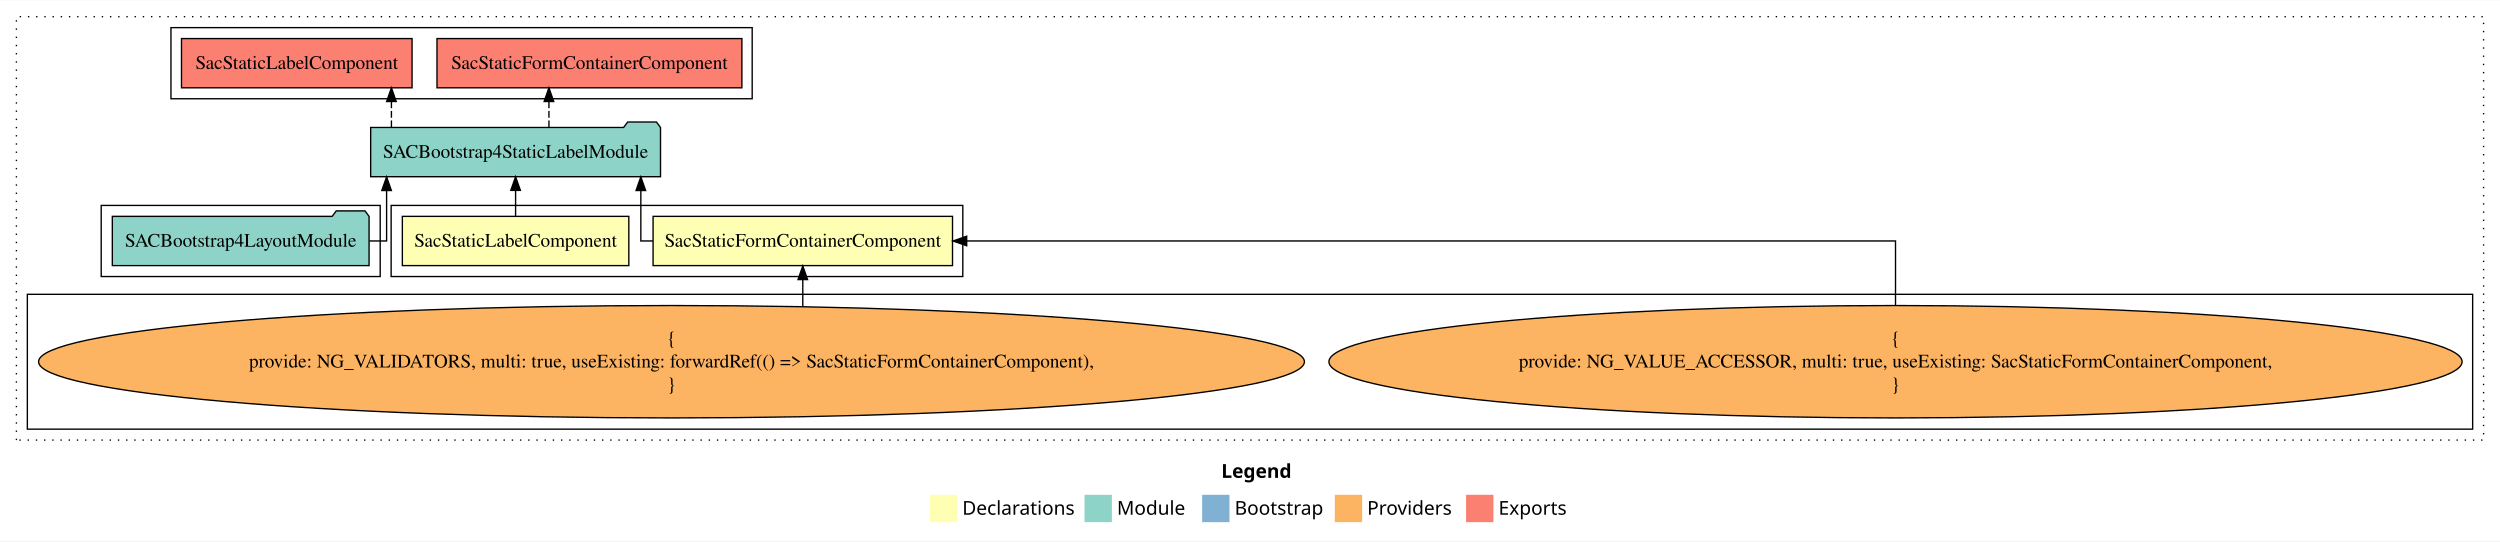
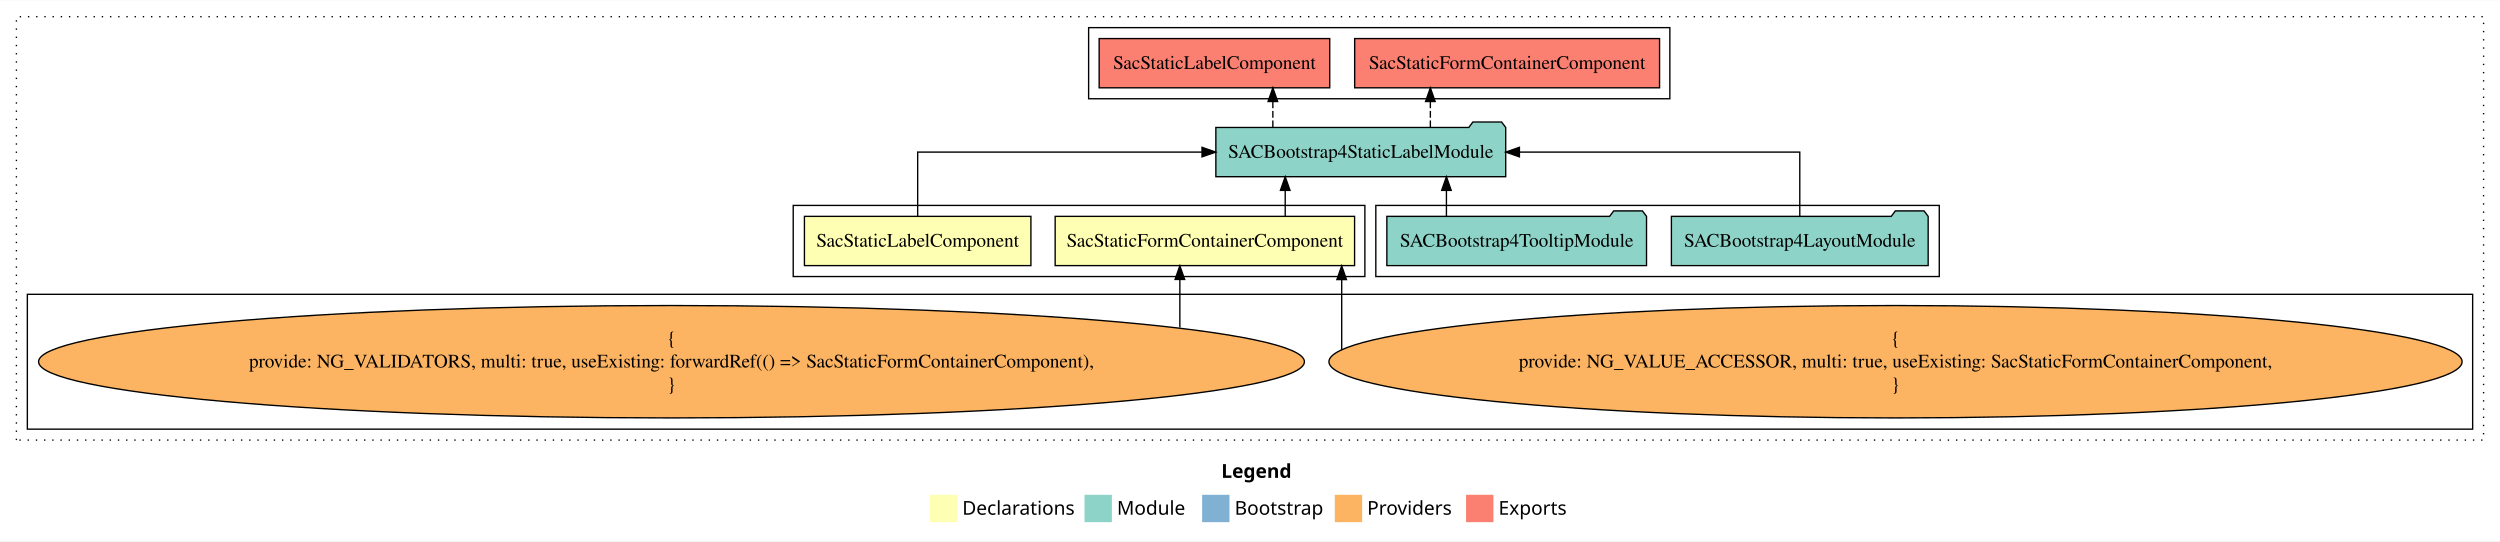
<svg xmlns="http://www.w3.org/2000/svg" width="1828pt" height="396pt" viewBox="0.00 0.00 1828.00 395.59">
  <g id="graph0" class="graph" transform="scale(1 1) rotate(0) translate(4 391.59)">
    <polygon fill="white" stroke="transparent" points="-4,4 -4,-391.59 1824,-391.59 1824,4 -4,4" />
    <text text-anchor="start" x="889.01" y="-42.4" font-family="Times-12" font-weight="bold" font-size="14.00">Legend</text>
    <polygon fill="#ffffb3" stroke="transparent" points="676,-10 676,-30 696,-30 696,-10 676,-10" />
    <text text-anchor="start" x="699.63" y="-15.4" font-family="Times-12" font-size="14.00">  Declarations</text>
    <polygon fill="#8dd3c7" stroke="transparent" points="789,-10 789,-30 809,-30 809,-10 789,-10" />
    <text text-anchor="start" x="812.73" y="-15.4" font-family="Times-12" font-size="14.00">  Module</text>
    <polygon fill="#80b1d3" stroke="transparent" points="875,-10 875,-30 895,-30 895,-10 875,-10" />
    <text text-anchor="start" x="898.78" y="-15.4" font-family="Times-12" font-size="14.00">  Bootstrap</text>
    <polygon fill="#fdb462" stroke="transparent" points="972,-10 972,-30 992,-30 992,-10 972,-10" />
    <text text-anchor="start" x="995.67" y="-15.4" font-family="Times-12" font-size="14.00">  Providers</text>
    <polygon fill="#fb8072" stroke="transparent" points="1068,-10 1068,-30 1088,-30 1088,-10 1068,-10" />
    <text text-anchor="start" x="1091.73" y="-15.4" font-family="Times-12" font-size="14.00">  Exports</text>
    <g id="clust1" class="cluster">
      <polygon fill="none" stroke="black" stroke-dasharray="1,5" points="8,-70 8,-379.59 1812,-379.59 1812,-70 8,-70" />
    </g>
+     <g id="clust5" class="cluster">
+       <polygon fill="none" stroke="black" points="1002,-189.59 1002,-241.59 1414,-241.59 1414,-189.59 1002,-189.59" />
+     </g>
+     <g id="clust6" class="cluster">
+       <polygon fill="none" stroke="black" points="792,-319.59 792,-371.59 1217,-371.59 1217,-319.59 792,-319.59" />
+     </g>
    <g id="clust2" class="cluster">
-       <polygon fill="none" stroke="black" points="282,-189.59 282,-241.59 700,-241.59 700,-189.59 282,-189.59" />
+       <polygon fill="none" stroke="black" points="576,-189.59 576,-241.59 994,-241.59 994,-189.59 576,-189.59" />
    </g>
    <g id="clust3" class="cluster">
      <polygon fill="none" stroke="black" points="16,-78 16,-176.59 1804,-176.59 1804,-78 16,-78" />
    </g>
-     <g id="clust6" class="cluster">
-       <polygon fill="none" stroke="black" points="121,-319.59 121,-371.59 546,-371.59 546,-319.59 121,-319.59" />
-     </g>
-     <g id="clust5" class="cluster">
-       <polygon fill="none" stroke="black" points="70,-189.59 70,-241.59 274,-241.59 274,-189.59 70,-189.59" />
-     </g>
    <g id="node1" class="node">
-       <polygon fill="#ffffb3" stroke="black" points="692.47,-233.59 473.53,-233.59 473.53,-197.59 692.47,-197.59 692.47,-233.59" />
-       <text text-anchor="middle" x="583" y="-211.39" font-family="Times,serif" font-size="14.00">SacStaticFormContainerComponent</text>
+       <polygon fill="#ffffb3" stroke="black" points="986.47,-233.59 767.53,-233.59 767.53,-197.59 986.47,-197.59 986.47,-233.59" />
+       <text text-anchor="middle" x="877" y="-211.39" font-family="Times,serif" font-size="14.00">SacStaticFormContainerComponent</text>
    </g>
    <g id="node3" class="node">
-       <polygon fill="#8dd3c7" stroke="black" points="478.97,-298.59 475.97,-302.59 454.97,-302.59 451.97,-298.59 267.03,-298.59 267.03,-262.59 478.97,-262.59 478.97,-298.59" />
-       <text text-anchor="middle" x="373" y="-276.39" font-family="Times,serif" font-size="14.00">SACBootstrap4StaticLabelModule</text>
+       <polygon fill="#8dd3c7" stroke="black" points="1096.97,-298.59 1093.97,-302.59 1072.97,-302.59 1069.97,-298.59 885.03,-298.59 885.03,-262.59 1096.97,-262.59 1096.97,-298.59" />
+       <text text-anchor="middle" x="991" y="-276.39" font-family="Times,serif" font-size="14.00">SACBootstrap4StaticLabelModule</text>
    </g>
    <g id="edge1" class="edge">
-       <path fill="none" stroke="black" d="M473.48,-215.59C467.92,-215.59 464.58,-215.59 464.58,-215.59 464.58,-215.59 464.58,-252.48 464.58,-252.48" />
-       <polygon fill="black" stroke="black" points="461.08,-252.48 464.58,-262.48 468.08,-252.48 461.08,-252.48" />
+       <path fill="none" stroke="black" d="M935.75,-233.7C935.75,-233.7 935.75,-252.58 935.75,-252.58" />
+       <polygon fill="black" stroke="black" points="932.25,-252.58 935.75,-262.58 939.25,-252.58 932.25,-252.58" />
    </g>
    <g id="node2" class="node">
-       <polygon fill="#ffffb3" stroke="black" points="455.8,-233.59 290.2,-233.59 290.2,-197.59 455.8,-197.59 455.8,-233.59" />
-       <text text-anchor="middle" x="373" y="-211.39" font-family="Times,serif" font-size="14.00">SacStaticLabelComponent</text>
+       <polygon fill="#ffffb3" stroke="black" points="749.8,-233.59 584.2,-233.59 584.2,-197.59 749.8,-197.59 749.8,-233.59" />
+       <text text-anchor="middle" x="667" y="-211.39" font-family="Times,serif" font-size="14.00">SacStaticLabelComponent</text>
    </g>
    <g id="edge4" class="edge">
-       <path fill="none" stroke="black" d="M373,-233.7C373,-233.7 373,-252.58 373,-252.58" />
-       <polygon fill="black" stroke="black" points="369.5,-252.58 373,-262.58 376.5,-252.58 369.5,-252.58" />
-     </g>
-     <g id="node7" class="node">
-       <polygon fill="#fb8072" stroke="black" points="538.47,-363.59 315.53,-363.59 315.53,-327.59 538.47,-327.59 538.47,-363.59" />
-       <text text-anchor="middle" x="427" y="-341.39" font-family="Times,serif" font-size="14.00">SacStaticFormContainerComponent </text>
-     </g>
-     <g id="edge6" class="edge">
-       <path fill="none" stroke="black" stroke-dasharray="5,2" d="M397.38,-298.7C397.38,-298.7 397.38,-317.58 397.38,-317.58" />
-       <polygon fill="black" stroke="black" points="393.88,-317.58 397.38,-327.58 400.88,-317.58 393.88,-317.58" />
+       <path fill="none" stroke="black" d="M667,-233.7C667,-252.93 667,-280.59 667,-280.59 667,-280.59 874.91,-280.59 874.91,-280.59" />
+       <polygon fill="black" stroke="black" points="874.91,-284.09 884.91,-280.59 874.91,-277.09 874.91,-284.09" />
    </g>
    <g id="node8" class="node">
-       <polygon fill="#fb8072" stroke="black" points="297.3,-363.59 128.7,-363.59 128.7,-327.59 297.3,-327.59 297.3,-363.59" />
-       <text text-anchor="middle" x="213" y="-341.39" font-family="Times,serif" font-size="14.00">SacStaticLabelComponent </text>
+       <polygon fill="#fb8072" stroke="black" points="1209.47,-363.59 986.53,-363.59 986.53,-327.59 1209.47,-327.59 1209.47,-363.59" />
+       <text text-anchor="middle" x="1098" y="-341.39" font-family="Times,serif" font-size="14.00">SacStaticFormContainerComponent </text>
    </g>
    <g id="edge7" class="edge">
-       <path fill="none" stroke="black" stroke-dasharray="5,2" d="M282.21,-298.7C282.21,-298.7 282.21,-317.58 282.21,-317.58" />
-       <polygon fill="black" stroke="black" points="278.71,-317.58 282.21,-327.58 285.71,-317.58 278.71,-317.58" />
+       <path fill="none" stroke="black" stroke-dasharray="5,2" d="M1041.88,-298.7C1041.88,-298.7 1041.88,-317.58 1041.88,-317.58" />
+       <polygon fill="black" stroke="black" points="1038.38,-317.58 1041.88,-327.58 1045.38,-317.58 1038.38,-317.58" />
+     </g>
+     <g id="node9" class="node">
+       <polygon fill="#fb8072" stroke="black" points="968.3,-363.59 799.7,-363.59 799.7,-327.59 968.3,-327.59 968.3,-363.59" />
+       <text text-anchor="middle" x="884" y="-341.39" font-family="Times,serif" font-size="14.00">SacStaticLabelComponent </text>
+     </g>
+     <g id="edge8" class="edge">
+       <path fill="none" stroke="black" stroke-dasharray="5,2" d="M926.71,-298.7C926.71,-298.7 926.71,-317.58 926.71,-317.58" />
+       <polygon fill="black" stroke="black" points="923.21,-317.58 926.71,-327.58 930.21,-317.58 923.21,-317.58" />
    </g>
    <g id="node4" class="node">
      <ellipse fill="#fdb462" stroke="black" cx="1382" cy="-127.3" rx="414.29" ry="41.09" />
      <text text-anchor="middle" x="1382" y="-139.9" font-family="Times,serif" font-size="14.00">{</text>
      <text text-anchor="middle" x="1382" y="-123.1" font-family="Times,serif" font-size="14.00">    provide: NG_VALUE_ACCESSOR, multi: true, useExisting: SacStaticFormContainerComponent,</text>
      <text text-anchor="middle" x="1382" y="-106.3" font-family="Times,serif" font-size="14.00">}</text>
    </g>
    <g id="edge2" class="edge">
-       <path fill="none" stroke="black" d="M1382,-168.6C1382,-191.58 1382,-215.59 1382,-215.59 1382,-215.59 702.84,-215.59 702.84,-215.59" />
-       <polygon fill="black" stroke="black" points="702.84,-212.09 692.84,-215.59 702.84,-219.09 702.84,-212.09" />
+       <path fill="none" stroke="black" d="M977.05,-136.08C977.05,-136.08 977.05,-187.37 977.05,-187.37" />
+       <polygon fill="black" stroke="black" points="973.55,-187.37 977.05,-197.37 980.55,-187.37 973.55,-187.37" />
    </g>
    <g id="node5" class="node">
      <ellipse fill="#fdb462" stroke="black" cx="487" cy="-127.3" rx="462.8" ry="41.09" />
      <text text-anchor="middle" x="487" y="-139.9" font-family="Times,serif" font-size="14.00">{</text>
      <text text-anchor="middle" x="487" y="-123.1" font-family="Times,serif" font-size="14.00">    provide: NG_VALIDATORS, multi: true, useExisting: forwardRef(() =&gt; SacStaticFormContainerComponent),</text>
      <text text-anchor="middle" x="487" y="-106.3" font-family="Times,serif" font-size="14.00">}</text>
    </g>
    <g id="edge3" class="edge">
-       <path fill="none" stroke="black" d="M583,-167.82C583,-167.82 583,-187.35 583,-187.35" />
-       <polygon fill="black" stroke="black" points="579.5,-187.35 583,-197.35 586.5,-187.35 579.5,-187.35" />
+       <path fill="none" stroke="black" d="M858.71,-152.36C858.71,-152.36 858.71,-187.48 858.71,-187.48" />
+       <polygon fill="black" stroke="black" points="855.21,-187.48 858.71,-197.48 862.21,-187.48 855.21,-187.48" />
    </g>
    <g id="node6" class="node">
-       <polygon fill="#8dd3c7" stroke="black" points="265.87,-233.59 262.87,-237.59 241.87,-237.59 238.87,-233.59 78.13,-233.59 78.13,-197.59 265.87,-197.59 265.87,-233.59" />
-       <text text-anchor="middle" x="172" y="-211.39" font-family="Times,serif" font-size="14.00">SACBootstrap4LayoutModule</text>
+       <polygon fill="#8dd3c7" stroke="black" points="1405.87,-233.59 1402.87,-237.59 1381.87,-237.59 1378.87,-233.59 1218.13,-233.59 1218.13,-197.59 1405.87,-197.59 1405.87,-233.59" />
+       <text text-anchor="middle" x="1312" y="-211.39" font-family="Times,serif" font-size="14.00">SACBootstrap4LayoutModule</text>
    </g>
    <g id="edge5" class="edge">
-       <path fill="none" stroke="black" d="M266.03,-215.59C273.76,-215.59 278.68,-215.59 278.68,-215.59 278.68,-215.59 278.68,-252.48 278.68,-252.48" />
-       <polygon fill="black" stroke="black" points="275.18,-252.48 278.68,-262.48 282.18,-252.48 275.18,-252.48" />
+       <path fill="none" stroke="black" d="M1312,-233.7C1312,-252.93 1312,-280.59 1312,-280.59 1312,-280.59 1107,-280.59 1107,-280.59" />
+       <polygon fill="black" stroke="black" points="1107,-277.09 1097,-280.59 1107,-284.09 1107,-277.09" />
+     </g>
+     <g id="node7" class="node">
+       <polygon fill="#8dd3c7" stroke="black" points="1199.94,-233.59 1196.94,-237.59 1175.94,-237.59 1172.94,-233.59 1010.06,-233.59 1010.06,-197.59 1199.94,-197.59 1199.94,-233.59" />
+       <text text-anchor="middle" x="1105" y="-211.39" font-family="Times,serif" font-size="14.00">SACBootstrap4TooltipModule</text>
+     </g>
+     <g id="edge6" class="edge">
+       <path fill="none" stroke="black" d="M1053.63,-233.7C1053.63,-233.7 1053.63,-252.58 1053.63,-252.58" />
+       <polygon fill="black" stroke="black" points="1050.13,-252.58 1053.63,-262.58 1057.13,-252.58 1050.13,-252.58" />
    </g>
  </g>
</svg>
